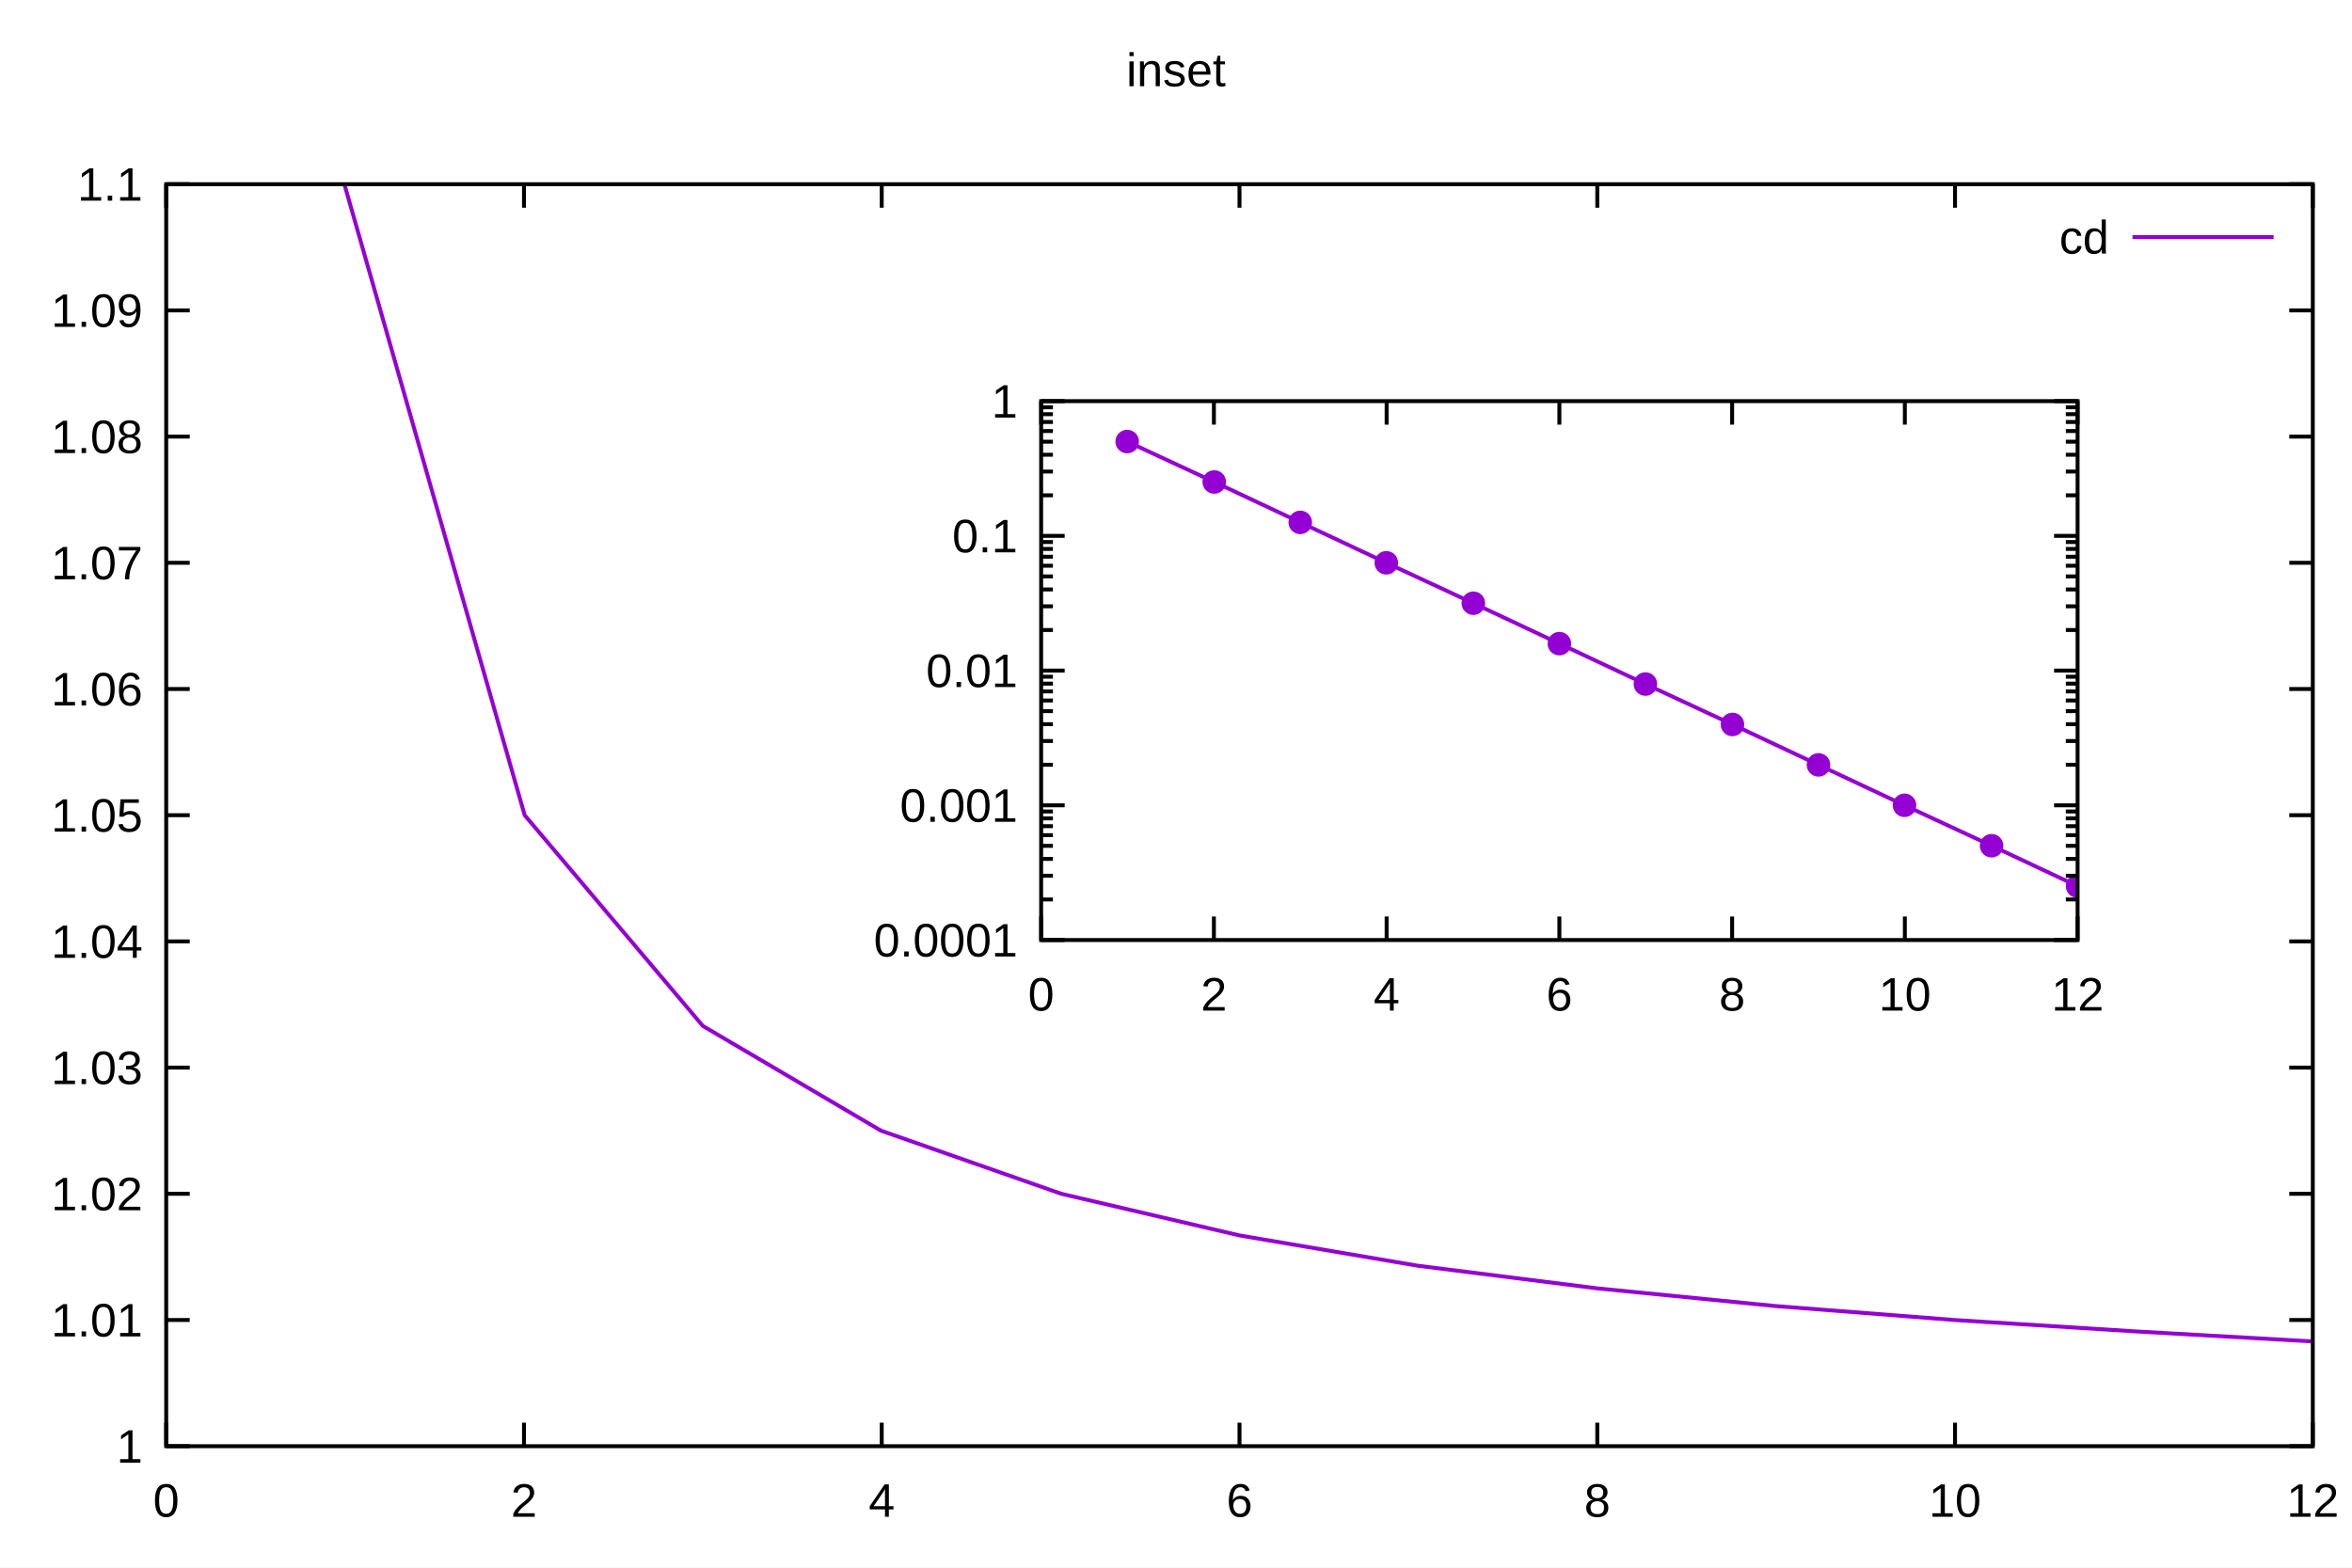
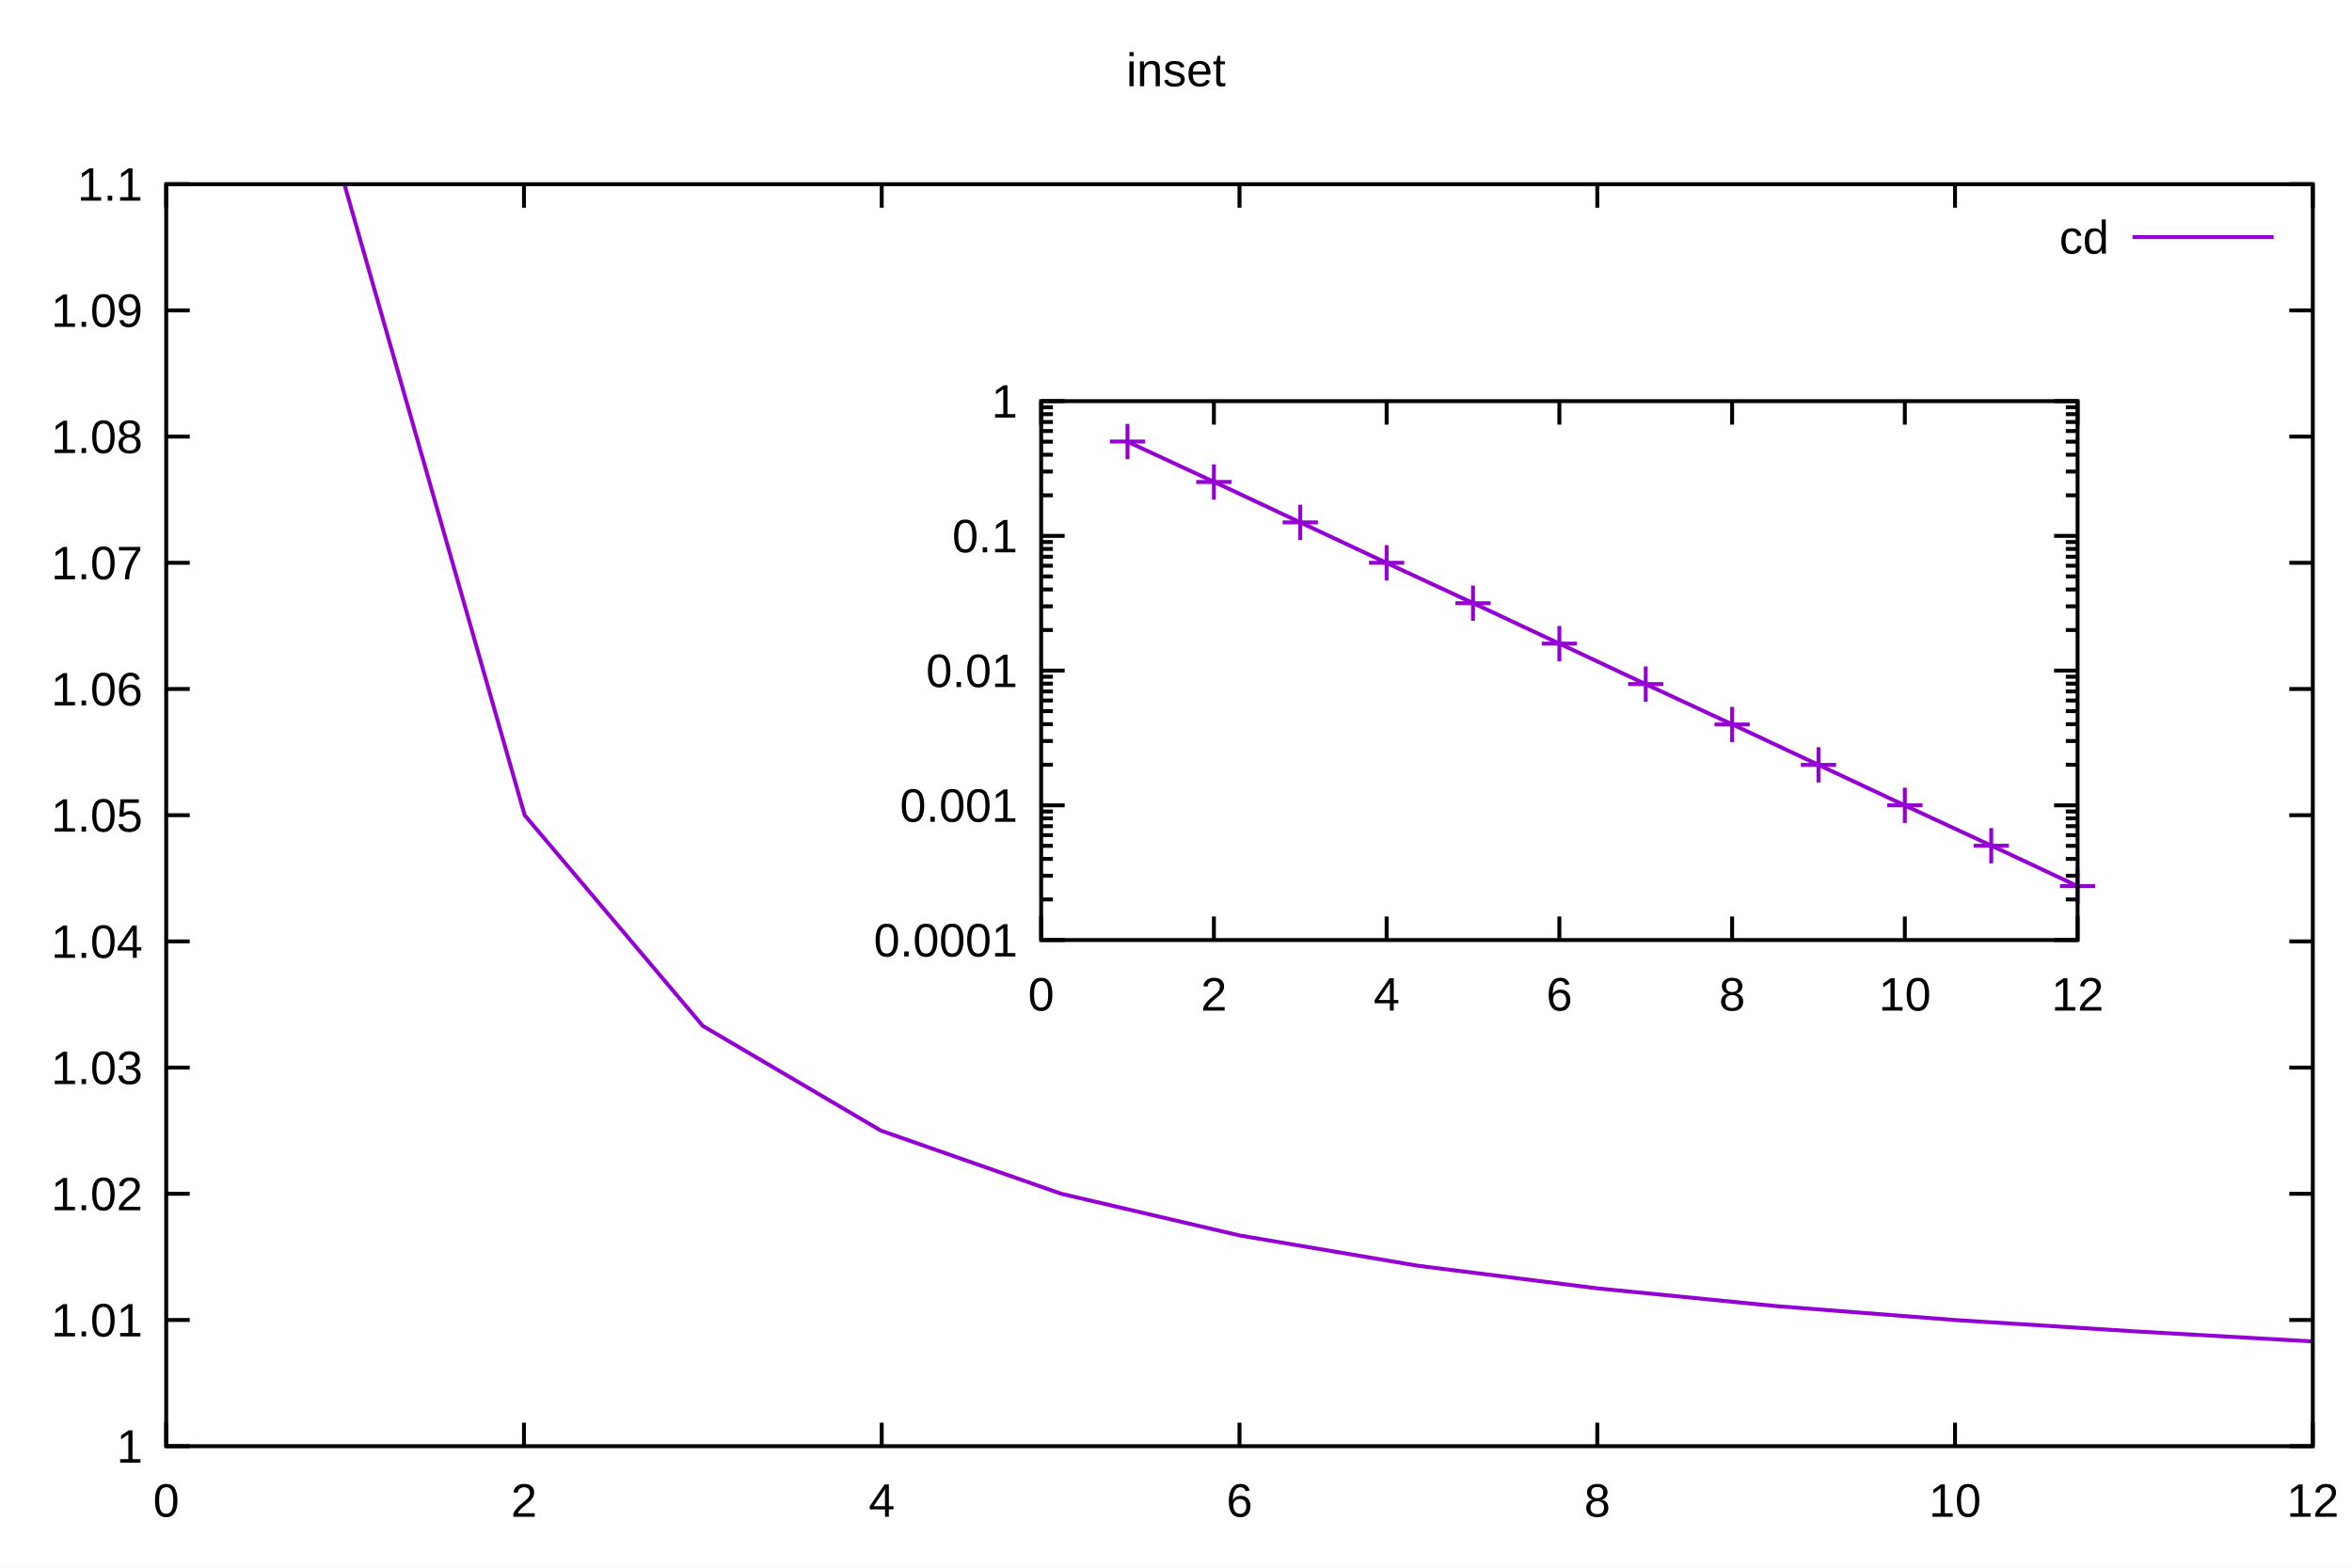
<svg xmlns="http://www.w3.org/2000/svg" width="600" height="400" viewBox="0 0 600 400" font-family="Arial,Helvetica,sans-serif" font-size="12">
  <rect x="0" y="0" width="600" height="400" fill="white" stroke="none" stroke-width="0" />
  <text x="300" y="22" text-anchor="middle">inset</text>
  <g class="fs-axes" data-area="42.4 590 47 369" data-x="0 1.2e1" data-y="1e0 1.1e0" data-log="0 0" data-grid="0" data-font-size="12" data-xformat="%h" data-yformat="%h">
    <g class="fs-grid" display="none">
      <polyline fill="none" stroke="#a0a0a0" stroke-width="0.5" stroke-dasharray="2,3" points="42.4,369 42.4,47" />
      <polyline fill="none" stroke="#a0a0a0" stroke-width="0.5" stroke-dasharray="2,3" points="133.67,369 133.67,47" />
      <polyline fill="none" stroke="#a0a0a0" stroke-width="0.5" stroke-dasharray="2,3" points="224.93,369 224.93,47" />
      <polyline fill="none" stroke="#a0a0a0" stroke-width="0.5" stroke-dasharray="2,3" points="316.2,369 316.2,47" />
      <polyline fill="none" stroke="#a0a0a0" stroke-width="0.5" stroke-dasharray="2,3" points="407.47,369 407.47,47" />
      <polyline fill="none" stroke="#a0a0a0" stroke-width="0.5" stroke-dasharray="2,3" points="498.73,369 498.73,47" />
      <polyline fill="none" stroke="#a0a0a0" stroke-width="0.5" stroke-dasharray="2,3" points="590,369 590,47" />
      <polyline fill="none" stroke="#a0a0a0" stroke-width="0.5" stroke-dasharray="2,3" points="42.4,369 590,369" />
      <polyline fill="none" stroke="#a0a0a0" stroke-width="0.5" stroke-dasharray="2,3" points="42.4,336.8 590,336.8" />
      <polyline fill="none" stroke="#a0a0a0" stroke-width="0.5" stroke-dasharray="2,3" points="42.4,304.6 590,304.6" />
      <polyline fill="none" stroke="#a0a0a0" stroke-width="0.5" stroke-dasharray="2,3" points="42.4,272.4 590,272.4" />
      <polyline fill="none" stroke="#a0a0a0" stroke-width="0.5" stroke-dasharray="2,3" points="42.4,240.2 590,240.2" />
      <polyline fill="none" stroke="#a0a0a0" stroke-width="0.5" stroke-dasharray="2,3" points="42.4,208 590,208" />
      <polyline fill="none" stroke="#a0a0a0" stroke-width="0.5" stroke-dasharray="2,3" points="42.4,175.8 590,175.8" />
      <polyline fill="none" stroke="#a0a0a0" stroke-width="0.5" stroke-dasharray="2,3" points="42.4,143.6 590,143.6" />
      <polyline fill="none" stroke="#a0a0a0" stroke-width="0.5" stroke-dasharray="2,3" points="42.4,111.4 590,111.4" />
      <polyline fill="none" stroke="#a0a0a0" stroke-width="0.5" stroke-dasharray="2,3" points="42.4,79.2 590,79.2" />
      <polyline fill="none" stroke="#a0a0a0" stroke-width="0.5" stroke-dasharray="2,3" points="42.4,47 590,47" />
    </g>
    <svg class="fs-plot" x="42.4" y="47" width="547.6" height="322" viewBox="0 0 1 1" preserveAspectRatio="none" overflow="hidden">
      <g class="fs-series" data-series="1">
        <polyline fill="none" stroke="#9400d3" stroke-width="1" stroke-linejoin="round" vector-effect="non-scaling-stroke" points="0.083,0 0.167,0.5 0.25,0.667 0.333,0.75 0.417,0.8 0.5,0.833 0.583,0.857 0.667,0.875 0.75,0.889 0.833,0.9 0.917,0.909 1,0.917" />
      </g>
    </svg>
    <rect x="42.4" y="47" width="547.6" height="322" fill="none" stroke="black" stroke-width="1" />
    <g class="fs-xticks">
      <polyline fill="none" stroke="black" stroke-width="1" points="42.4,369 42.4,363" />
      <polyline fill="none" stroke="black" stroke-width="1" points="42.4,47 42.4,53" />
      <text x="42.4" y="387" text-anchor="middle">0</text>
      <polyline fill="none" stroke="black" stroke-width="1" points="133.67,369 133.67,363" />
      <polyline fill="none" stroke="black" stroke-width="1" points="133.67,47 133.67,53" />
      <text x="133.67" y="387" text-anchor="middle">2</text>
      <polyline fill="none" stroke="black" stroke-width="1" points="224.93,369 224.93,363" />
      <polyline fill="none" stroke="black" stroke-width="1" points="224.93,47 224.93,53" />
      <text x="224.93" y="387" text-anchor="middle">4</text>
      <polyline fill="none" stroke="black" stroke-width="1" points="316.2,369 316.2,363" />
      <polyline fill="none" stroke="black" stroke-width="1" points="316.2,47 316.2,53" />
      <text x="316.2" y="387" text-anchor="middle">6</text>
      <polyline fill="none" stroke="black" stroke-width="1" points="407.47,369 407.47,363" />
      <polyline fill="none" stroke="black" stroke-width="1" points="407.47,47 407.47,53" />
      <text x="407.47" y="387" text-anchor="middle">8</text>
      <polyline fill="none" stroke="black" stroke-width="1" points="498.73,369 498.73,363" />
      <polyline fill="none" stroke="black" stroke-width="1" points="498.73,47 498.73,53" />
      <text x="498.73" y="387" text-anchor="middle">10</text>
      <polyline fill="none" stroke="black" stroke-width="1" points="590,369 590,363" />
      <polyline fill="none" stroke="black" stroke-width="1" points="590,47 590,53" />
      <text x="590" y="387" text-anchor="middle">12</text>
    </g>
    <g class="fs-yticks">
      <polyline fill="none" stroke="black" stroke-width="1" points="42.4,369 48.4,369" />
      <polyline fill="none" stroke="black" stroke-width="1" points="590,369 584,369" />
      <text x="36.4" y="373.2" text-anchor="end">1</text>
      <polyline fill="none" stroke="black" stroke-width="1" points="42.4,336.8 48.4,336.8" />
      <polyline fill="none" stroke="black" stroke-width="1" points="590,336.8 584,336.8" />
      <text x="36.4" y="341" text-anchor="end">1.01</text>
      <polyline fill="none" stroke="black" stroke-width="1" points="42.4,304.6 48.4,304.6" />
      <polyline fill="none" stroke="black" stroke-width="1" points="590,304.6 584,304.6" />
      <text x="36.4" y="308.8" text-anchor="end">1.02</text>
      <polyline fill="none" stroke="black" stroke-width="1" points="42.4,272.4 48.4,272.4" />
      <polyline fill="none" stroke="black" stroke-width="1" points="590,272.4 584,272.4" />
      <text x="36.4" y="276.6" text-anchor="end">1.03</text>
      <polyline fill="none" stroke="black" stroke-width="1" points="42.4,240.2 48.4,240.2" />
      <polyline fill="none" stroke="black" stroke-width="1" points="590,240.2 584,240.2" />
      <text x="36.4" y="244.4" text-anchor="end">1.04</text>
      <polyline fill="none" stroke="black" stroke-width="1" points="42.4,208 48.4,208" />
      <polyline fill="none" stroke="black" stroke-width="1" points="590,208 584,208" />
      <text x="36.4" y="212.2" text-anchor="end">1.05</text>
      <polyline fill="none" stroke="black" stroke-width="1" points="42.4,175.8 48.4,175.8" />
      <polyline fill="none" stroke="black" stroke-width="1" points="590,175.8 584,175.8" />
      <text x="36.4" y="180" text-anchor="end">1.06</text>
      <polyline fill="none" stroke="black" stroke-width="1" points="42.4,143.6 48.4,143.6" />
      <polyline fill="none" stroke="black" stroke-width="1" points="590,143.6 584,143.6" />
      <text x="36.4" y="147.8" text-anchor="end">1.07</text>
      <polyline fill="none" stroke="black" stroke-width="1" points="42.4,111.4 48.4,111.4" />
      <polyline fill="none" stroke="black" stroke-width="1" points="590,111.4 584,111.4" />
      <text x="36.4" y="115.6" text-anchor="end">1.08</text>
      <polyline fill="none" stroke="black" stroke-width="1" points="42.4,79.2 48.4,79.2" />
      <polyline fill="none" stroke="black" stroke-width="1" points="590,79.2 584,79.2" />
      <text x="36.4" y="83.4" text-anchor="end">1.09</text>
      <polyline fill="none" stroke="black" stroke-width="1" points="42.4,47 48.4,47" />
      <polyline fill="none" stroke="black" stroke-width="1" points="590,47 584,47" />
      <text x="36.4" y="51.2" text-anchor="end">1.1</text>
    </g>
    <g class="fs-key-entry" data-series="1">
      <polyline fill="none" stroke="#9400d3" stroke-width="1" points="544,60.5 580,60.5" />
      <text x="538" y="64.7" text-anchor="end">cd</text>
    </g>
  </g>
  <g class="fs-axes" data-area="265.6 530 102.35 239.85" data-x="0 1.2e1" data-y="1e-4 1e0" data-log="0 1" data-grid="0" data-font-size="12" data-xformat="%h" data-yformat="%h">
    <g class="fs-grid" display="none">
      <polyline fill="none" stroke="#a0a0a0" stroke-width="0.5" stroke-dasharray="2,3" points="265.6,239.85 265.6,102.35" />
      <polyline fill="none" stroke="#a0a0a0" stroke-width="0.5" stroke-dasharray="2,3" points="309.67,239.85 309.67,102.35" />
      <polyline fill="none" stroke="#a0a0a0" stroke-width="0.5" stroke-dasharray="2,3" points="353.73,239.85 353.73,102.35" />
      <polyline fill="none" stroke="#a0a0a0" stroke-width="0.5" stroke-dasharray="2,3" points="397.8,239.85 397.8,102.35" />
      <polyline fill="none" stroke="#a0a0a0" stroke-width="0.5" stroke-dasharray="2,3" points="441.87,239.85 441.87,102.35" />
      <polyline fill="none" stroke="#a0a0a0" stroke-width="0.5" stroke-dasharray="2,3" points="485.93,239.85 485.93,102.35" />
      <polyline fill="none" stroke="#a0a0a0" stroke-width="0.5" stroke-dasharray="2,3" points="530,239.85 530,102.35" />
      <polyline fill="none" stroke="#a0a0a0" stroke-width="0.5" stroke-dasharray="2,3" points="265.6,239.85 530,239.85" />
      <polyline fill="none" stroke="#a0a0a0" stroke-width="0.5" stroke-dasharray="2,3" points="265.6,205.48 530,205.48" />
      <polyline fill="none" stroke="#a0a0a0" stroke-width="0.5" stroke-dasharray="2,3" points="265.6,171.1 530,171.1" />
      <polyline fill="none" stroke="#a0a0a0" stroke-width="0.5" stroke-dasharray="2,3" points="265.6,136.73 530,136.73" />
      <polyline fill="none" stroke="#a0a0a0" stroke-width="0.5" stroke-dasharray="2,3" points="265.6,102.35 530,102.35" />
    </g>
    <svg class="fs-plot" x="265.6" y="102.35" width="264.4" height="137.5" viewBox="0 0 1 1" preserveAspectRatio="none" overflow="hidden">
      <g class="fs-series" data-series="1">
        <polyline fill="none" stroke="#9400d3" stroke-width="1" stroke-linejoin="round" vector-effect="non-scaling-stroke" points="0.083,0.075 0.167,0.15 0.25,0.225 0.333,0.3 0.417,0.375 0.5,0.45 0.583,0.525 0.667,0.6 0.75,0.675 0.833,0.75 0.917,0.825 1,0.9" />
-         <path fill="none" stroke="#9400d3" stroke-width="6" stroke-linecap="round" vector-effect="non-scaling-stroke" d="M0.083,0.075h0 M0.167,0.15h0 M0.25,0.225h0 M0.333,0.3h0 M0.417,0.375h0 M0.5,0.45h0 M0.583,0.525h0 M0.667,0.6h0 M0.75,0.675h0 M0.833,0.75h0 M0.917,0.825h0 M1,0.9h0" />
+         <path class="fs-pts" data-pt="1" data-size="9" data-lw="1" data-color="#9400d3" fill="none" stroke="none" d="M0.083,0.075 M0.167,0.15 M0.25,0.225 M0.333,0.3 M0.417,0.375 M0.5,0.45 M0.583,0.525 M0.667,0.6 M0.75,0.675 M0.833,0.75 M0.917,0.825 M1,0.9" />
      </g>
+     </svg>
+     <svg class="fs-marks" x="265.6" y="102.35" width="264.4" height="137.5" viewBox="0 0 264.4 137.5" overflow="visible">
+       <path data-series="1" fill="none" stroke="#9400d3" stroke-width="1" d="M17.53,10.31H26.53M22.03,5.81V14.81M39.57,20.63H48.57M44.07,16.13V25.13M61.6,30.94H70.6M66.1,26.44V35.44M83.63,41.25H92.63M88.13,36.75V45.75M105.67,51.56H114.67M110.17,47.06V56.06M127.7,61.87H136.7M132.2,57.37V66.38M149.73,72.19H158.73M154.23,67.69V76.69M171.77,82.5H180.77M176.27,78V87M193.8,92.81H202.8M198.3,88.31V97.31M215.83,103.13H224.83M220.33,98.63V107.63M237.87,113.44H246.87M242.37,108.94V117.94M259.9,123.75H268.9M264.4,119.25V128.25" />
    </svg>
    <rect x="265.6" y="102.35" width="264.4" height="137.5" fill="none" stroke="black" stroke-width="1" />
    <g class="fs-xticks">
      <polyline fill="none" stroke="black" stroke-width="1" points="265.6,239.85 265.6,233.85" />
      <polyline fill="none" stroke="black" stroke-width="1" points="265.6,102.35 265.6,108.35" />
      <text x="265.6" y="257.85" text-anchor="middle">0</text>
      <polyline fill="none" stroke="black" stroke-width="1" points="309.67,239.85 309.67,233.85" />
      <polyline fill="none" stroke="black" stroke-width="1" points="309.67,102.35 309.67,108.35" />
      <text x="309.67" y="257.85" text-anchor="middle">2</text>
      <polyline fill="none" stroke="black" stroke-width="1" points="353.73,239.85 353.73,233.85" />
      <polyline fill="none" stroke="black" stroke-width="1" points="353.73,102.35 353.73,108.35" />
      <text x="353.73" y="257.85" text-anchor="middle">4</text>
      <polyline fill="none" stroke="black" stroke-width="1" points="397.8,239.85 397.8,233.85" />
      <polyline fill="none" stroke="black" stroke-width="1" points="397.8,102.35 397.8,108.35" />
      <text x="397.8" y="257.85" text-anchor="middle">6</text>
      <polyline fill="none" stroke="black" stroke-width="1" points="441.87,239.85 441.87,233.85" />
      <polyline fill="none" stroke="black" stroke-width="1" points="441.87,102.35 441.87,108.35" />
      <text x="441.87" y="257.85" text-anchor="middle">8</text>
      <polyline fill="none" stroke="black" stroke-width="1" points="485.93,239.85 485.93,233.85" />
      <polyline fill="none" stroke="black" stroke-width="1" points="485.93,102.35 485.93,108.35" />
      <text x="485.93" y="257.85" text-anchor="middle">10</text>
      <polyline fill="none" stroke="black" stroke-width="1" points="530,239.85 530,233.85" />
      <polyline fill="none" stroke="black" stroke-width="1" points="530,102.35 530,108.35" />
      <text x="530" y="257.85" text-anchor="middle">12</text>
    </g>
    <g class="fs-yticks">
      <polyline fill="none" stroke="black" stroke-width="1" points="265.6,239.85 271.6,239.85" />
      <polyline fill="none" stroke="black" stroke-width="1" points="530,239.85 524,239.85" />
      <text x="259.6" y="244.05" text-anchor="end">0.0001</text>
      <polyline fill="none" stroke="black" stroke-width="1" points="265.6,205.48 271.6,205.48" />
      <polyline fill="none" stroke="black" stroke-width="1" points="530,205.48 524,205.48" />
      <text x="259.6" y="209.68" text-anchor="end">0.001</text>
      <polyline fill="none" stroke="black" stroke-width="1" points="265.6,171.1 271.6,171.1" />
      <polyline fill="none" stroke="black" stroke-width="1" points="530,171.1 524,171.1" />
      <text x="259.6" y="175.3" text-anchor="end">0.01</text>
      <polyline fill="none" stroke="black" stroke-width="1" points="265.6,136.73 271.6,136.73" />
      <polyline fill="none" stroke="black" stroke-width="1" points="530,136.73 524,136.73" />
      <text x="259.6" y="140.93" text-anchor="end">0.1</text>
      <polyline fill="none" stroke="black" stroke-width="1" points="265.6,102.35 271.6,102.35" />
      <polyline fill="none" stroke="black" stroke-width="1" points="530,102.35 524,102.35" />
      <text x="259.6" y="106.55" text-anchor="end">1</text>
      <polyline fill="none" stroke="black" stroke-width="1" points="265.6,229.5 268.6,229.5" />
      <polyline fill="none" stroke="black" stroke-width="1" points="530,229.5 527,229.5" />
      <polyline fill="none" stroke="black" stroke-width="1" points="265.6,223.45 268.6,223.45" />
      <polyline fill="none" stroke="black" stroke-width="1" points="530,223.45 527,223.45" />
      <polyline fill="none" stroke="black" stroke-width="1" points="265.6,219.15 268.6,219.15" />
      <polyline fill="none" stroke="black" stroke-width="1" points="530,219.15 527,219.15" />
      <polyline fill="none" stroke="black" stroke-width="1" points="265.6,215.82 268.6,215.82" />
      <polyline fill="none" stroke="black" stroke-width="1" points="530,215.82 527,215.82" />
      <polyline fill="none" stroke="black" stroke-width="1" points="265.6,213.1 268.6,213.1" />
      <polyline fill="none" stroke="black" stroke-width="1" points="530,213.1 527,213.1" />
      <polyline fill="none" stroke="black" stroke-width="1" points="265.6,210.8 268.6,210.8" />
      <polyline fill="none" stroke="black" stroke-width="1" points="530,210.8 527,210.8" />
      <polyline fill="none" stroke="black" stroke-width="1" points="265.6,208.81 268.6,208.81" />
      <polyline fill="none" stroke="black" stroke-width="1" points="530,208.81 527,208.81" />
      <polyline fill="none" stroke="black" stroke-width="1" points="265.6,207.05 268.6,207.05" />
      <polyline fill="none" stroke="black" stroke-width="1" points="530,207.05 527,207.05" />
      <polyline fill="none" stroke="black" stroke-width="1" points="265.6,195.13 268.6,195.13" />
      <polyline fill="none" stroke="black" stroke-width="1" points="530,195.13 527,195.13" />
      <polyline fill="none" stroke="black" stroke-width="1" points="265.6,189.07 268.6,189.07" />
      <polyline fill="none" stroke="black" stroke-width="1" points="530,189.07 527,189.07" />
      <polyline fill="none" stroke="black" stroke-width="1" points="265.6,184.78 268.6,184.78" />
      <polyline fill="none" stroke="black" stroke-width="1" points="530,184.78 527,184.78" />
      <polyline fill="none" stroke="black" stroke-width="1" points="265.6,181.45 268.6,181.45" />
      <polyline fill="none" stroke="black" stroke-width="1" points="530,181.45 527,181.45" />
      <polyline fill="none" stroke="black" stroke-width="1" points="265.6,178.73 268.6,178.73" />
      <polyline fill="none" stroke="black" stroke-width="1" points="530,178.73 527,178.73" />
      <polyline fill="none" stroke="black" stroke-width="1" points="265.6,176.42 268.6,176.42" />
      <polyline fill="none" stroke="black" stroke-width="1" points="530,176.42 527,176.42" />
      <polyline fill="none" stroke="black" stroke-width="1" points="265.6,174.43 268.6,174.43" />
      <polyline fill="none" stroke="black" stroke-width="1" points="530,174.43 527,174.43" />
      <polyline fill="none" stroke="black" stroke-width="1" points="265.6,172.67 268.6,172.67" />
      <polyline fill="none" stroke="black" stroke-width="1" points="530,172.67 527,172.67" />
      <polyline fill="none" stroke="black" stroke-width="1" points="265.6,160.75 268.6,160.75" />
      <polyline fill="none" stroke="black" stroke-width="1" points="530,160.75 527,160.75" />
      <polyline fill="none" stroke="black" stroke-width="1" points="265.6,154.7 268.6,154.7" />
      <polyline fill="none" stroke="black" stroke-width="1" points="530,154.7 527,154.7" />
      <polyline fill="none" stroke="black" stroke-width="1" points="265.6,150.4 268.6,150.4" />
      <polyline fill="none" stroke="black" stroke-width="1" points="530,150.4 527,150.4" />
      <polyline fill="none" stroke="black" stroke-width="1" points="265.6,147.07 268.6,147.07" />
      <polyline fill="none" stroke="black" stroke-width="1" points="530,147.07 527,147.07" />
      <polyline fill="none" stroke="black" stroke-width="1" points="265.6,144.35 268.6,144.35" />
      <polyline fill="none" stroke="black" stroke-width="1" points="530,144.35 527,144.35" />
      <polyline fill="none" stroke="black" stroke-width="1" points="265.6,142.05 268.6,142.05" />
      <polyline fill="none" stroke="black" stroke-width="1" points="530,142.05 527,142.05" />
      <polyline fill="none" stroke="black" stroke-width="1" points="265.6,140.06 268.6,140.06" />
      <polyline fill="none" stroke="black" stroke-width="1" points="530,140.06 527,140.06" />
      <polyline fill="none" stroke="black" stroke-width="1" points="265.6,138.3 268.6,138.3" />
      <polyline fill="none" stroke="black" stroke-width="1" points="530,138.3 527,138.3" />
      <polyline fill="none" stroke="black" stroke-width="1" points="265.6,126.38 268.6,126.38" />
      <polyline fill="none" stroke="black" stroke-width="1" points="530,126.38 527,126.38" />
      <polyline fill="none" stroke="black" stroke-width="1" points="265.6,120.32 268.6,120.32" />
      <polyline fill="none" stroke="black" stroke-width="1" points="530,120.32 527,120.32" />
      <polyline fill="none" stroke="black" stroke-width="1" points="265.6,116.03 268.6,116.03" />
      <polyline fill="none" stroke="black" stroke-width="1" points="530,116.03 527,116.03" />
      <polyline fill="none" stroke="black" stroke-width="1" points="265.6,112.7 268.6,112.7" />
      <polyline fill="none" stroke="black" stroke-width="1" points="530,112.7 527,112.7" />
      <polyline fill="none" stroke="black" stroke-width="1" points="265.6,109.98 268.6,109.98" />
      <polyline fill="none" stroke="black" stroke-width="1" points="530,109.98 527,109.98" />
      <polyline fill="none" stroke="black" stroke-width="1" points="265.6,107.67 268.6,107.67" />
      <polyline fill="none" stroke="black" stroke-width="1" points="530,107.67 527,107.67" />
      <polyline fill="none" stroke="black" stroke-width="1" points="265.6,105.68 268.6,105.68" />
      <polyline fill="none" stroke="black" stroke-width="1" points="530,105.68 527,105.68" />
      <polyline fill="none" stroke="black" stroke-width="1" points="265.6,103.92 268.6,103.92" />
      <polyline fill="none" stroke="black" stroke-width="1" points="530,103.92 527,103.92" />
    </g>
  </g>
</svg>
